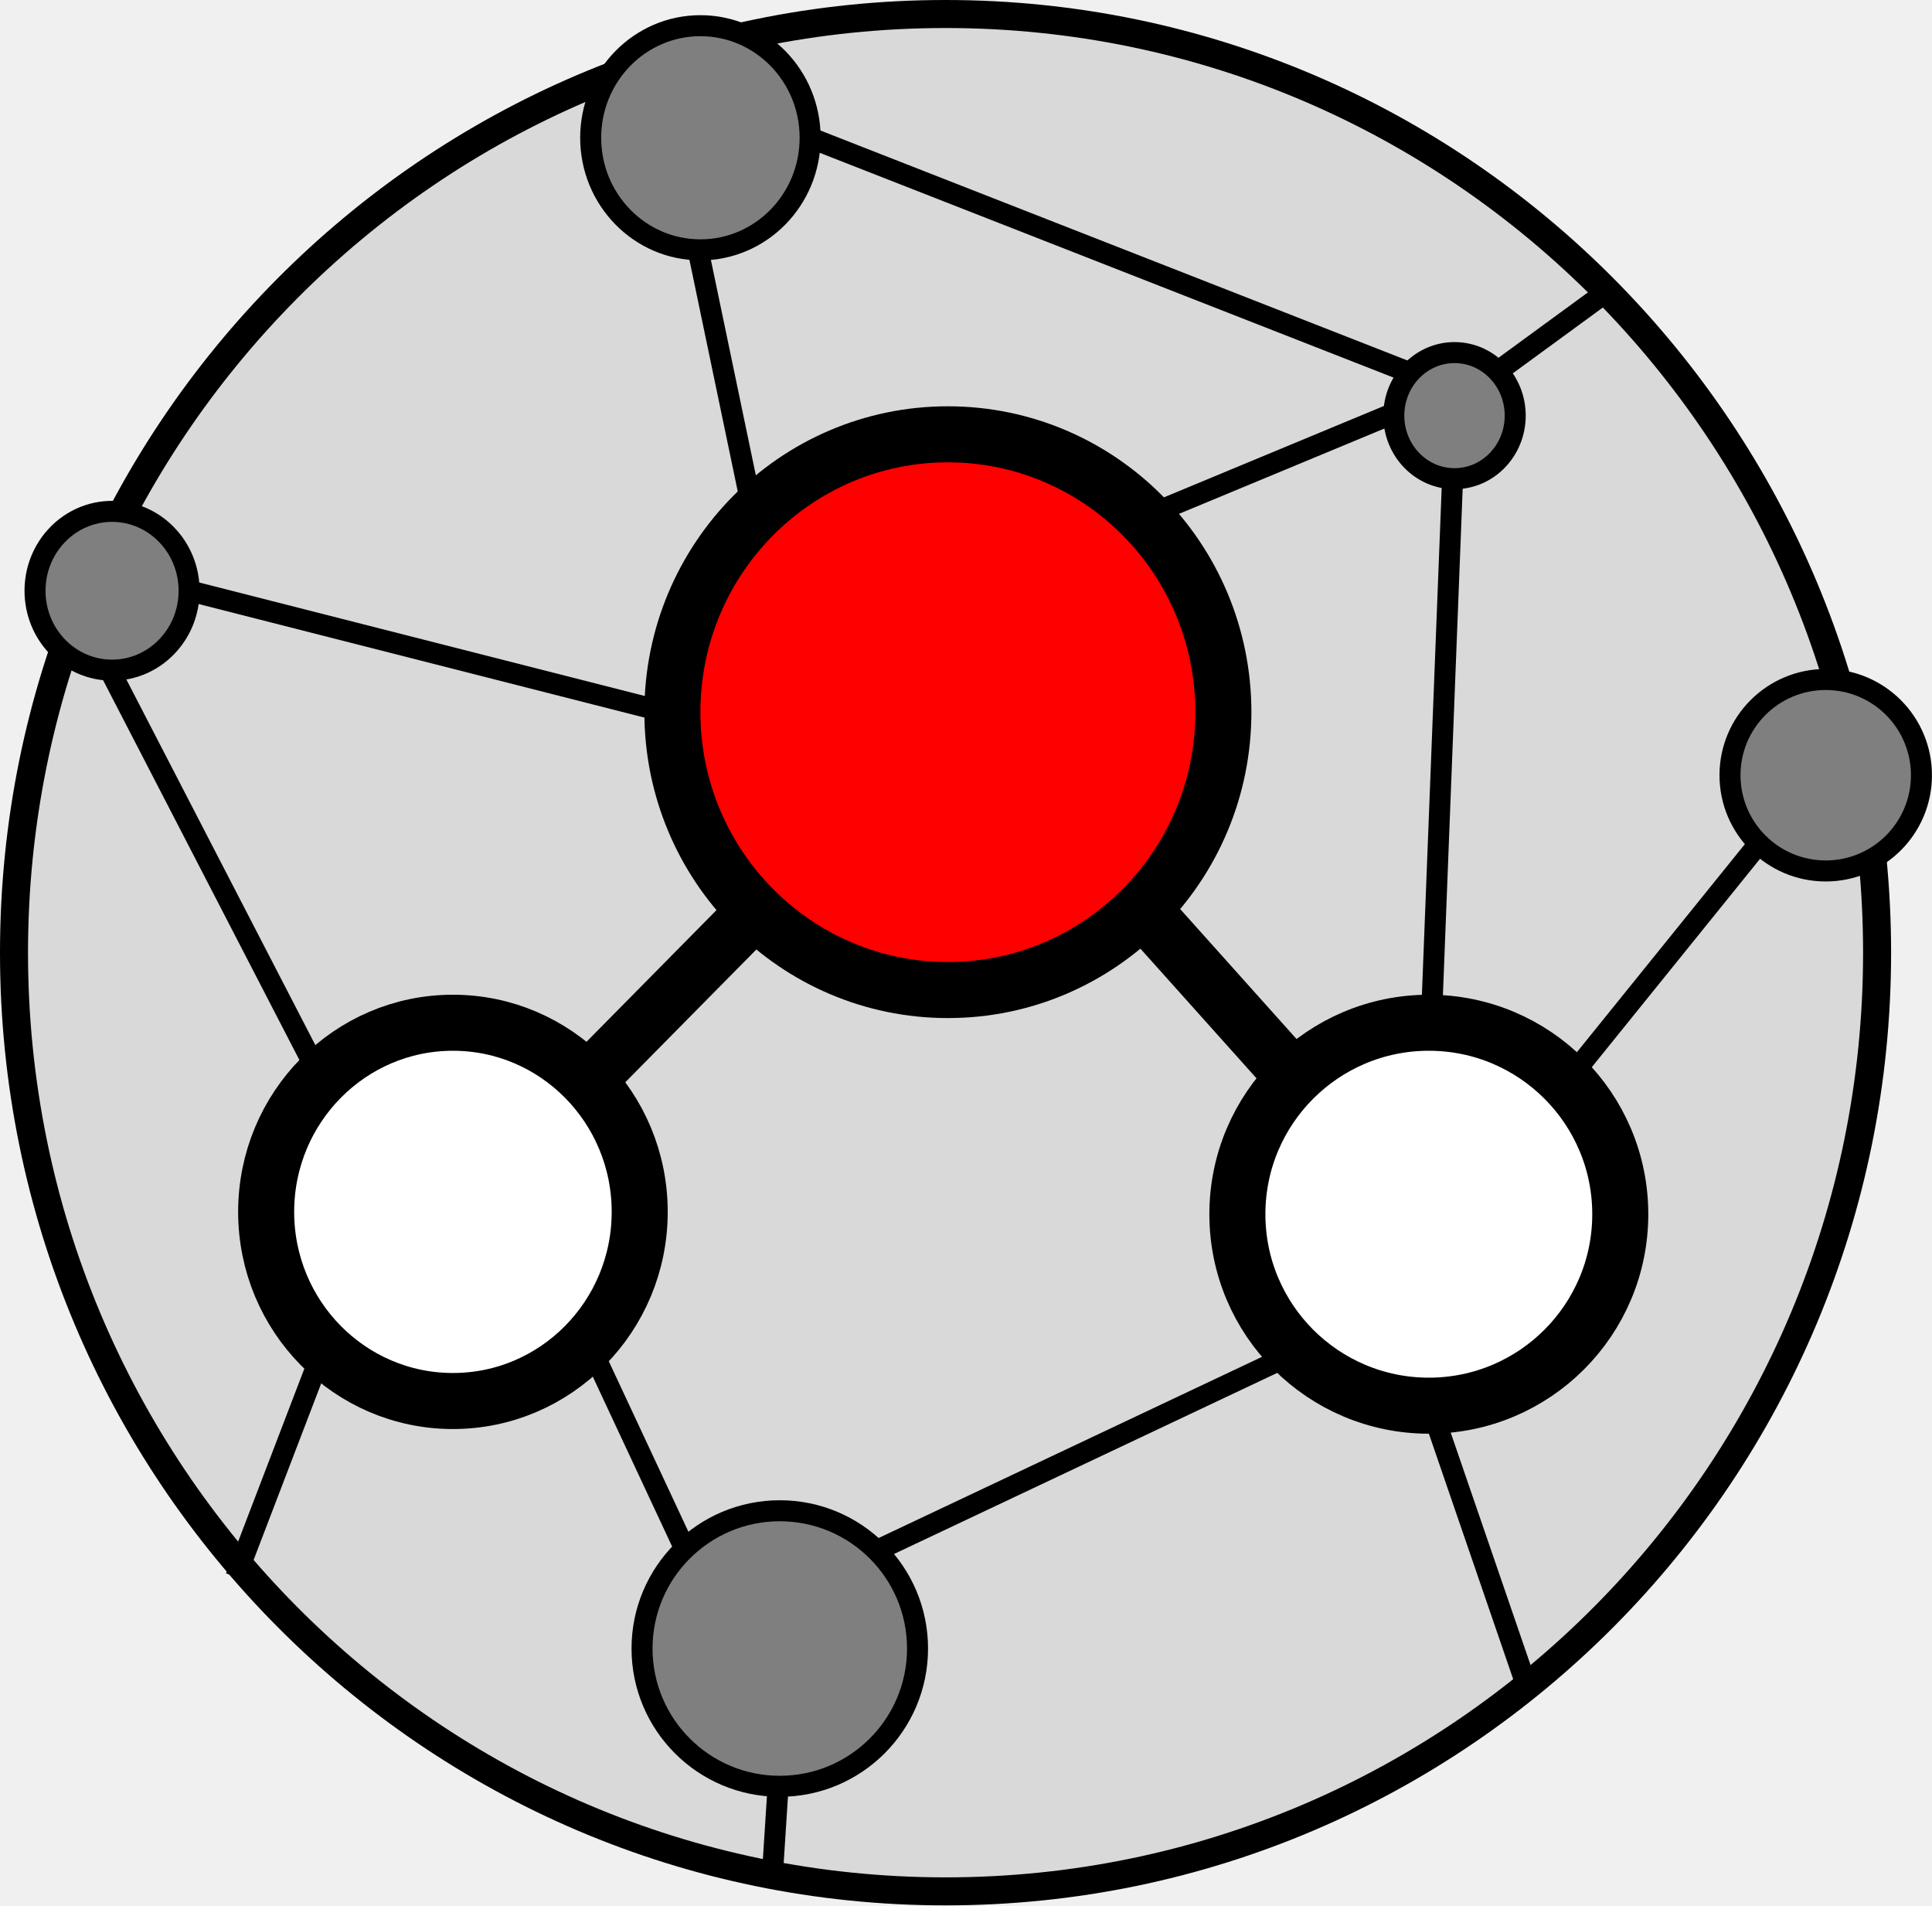
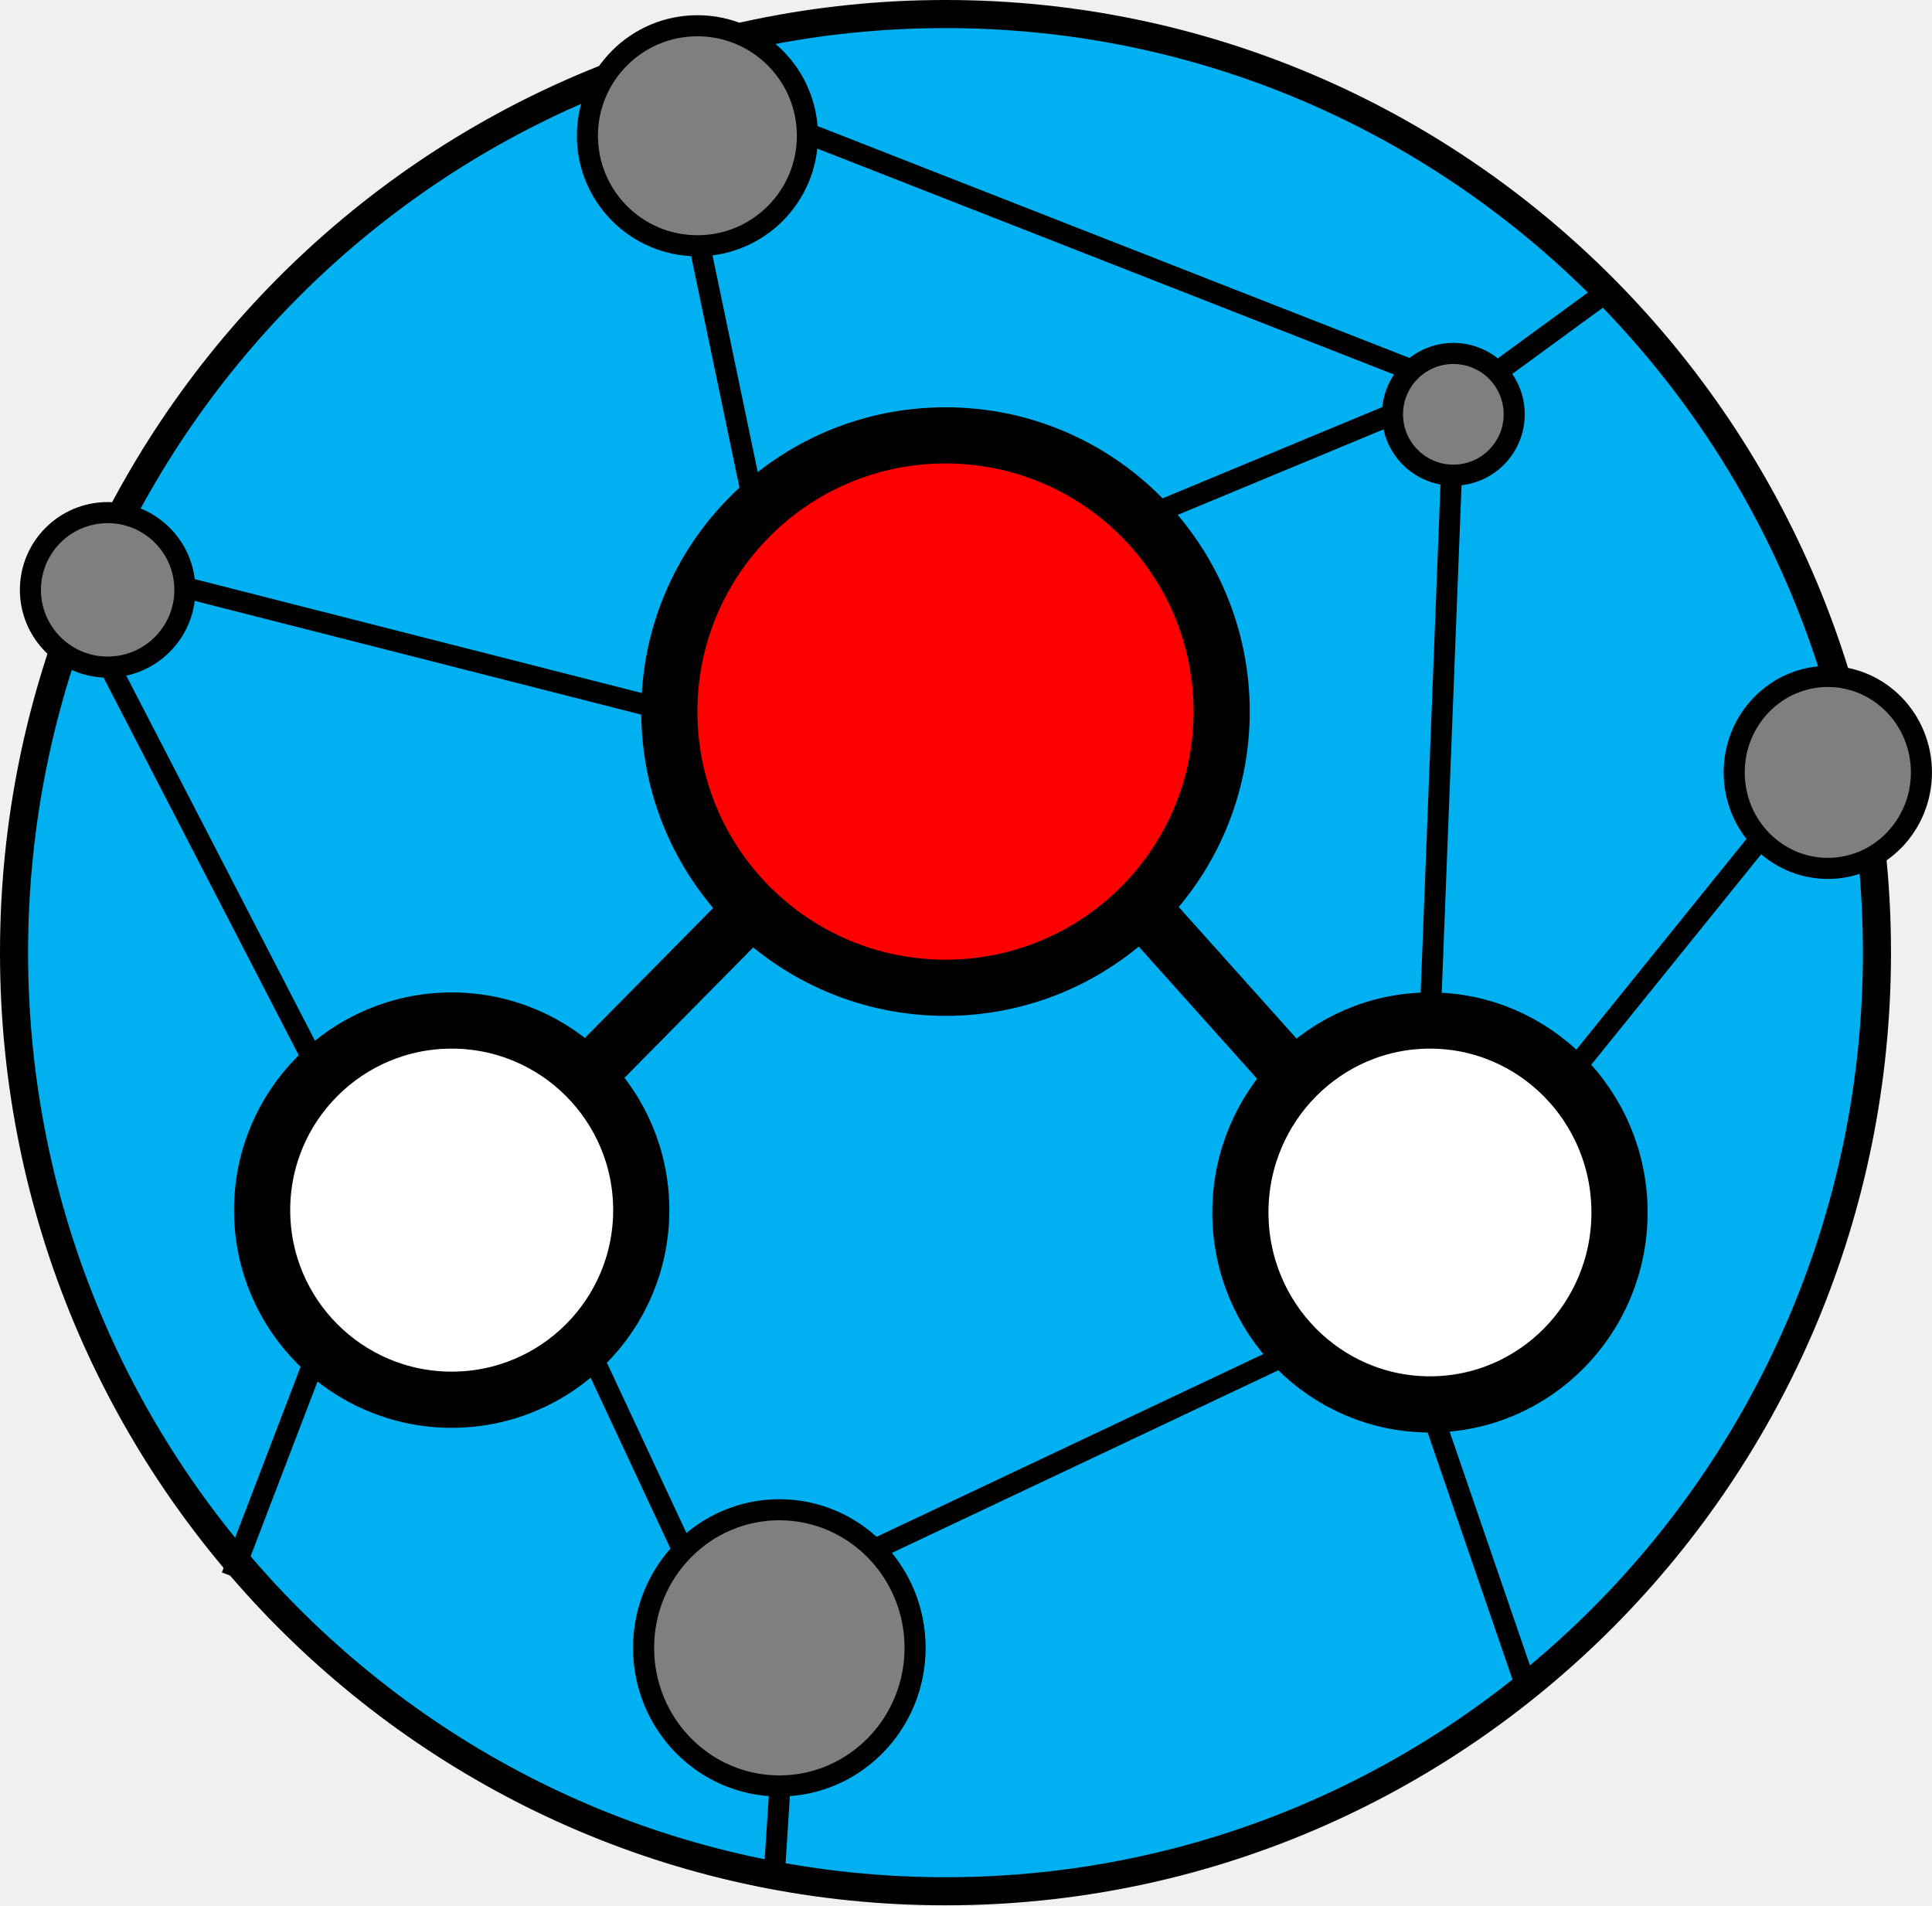
- <svg xmlns="http://www.w3.org/2000/svg" id="Layer_1" data-name="Layer 1" viewBox="0 0 206.88 204">
+ <svg xmlns="http://www.w3.org/2000/svg" id="Layer_1" data-name="Layer 1" viewBox="0 0 206.38 203.5">
  <defs>
    <style>
      .cls-1 {
+         fill: #00b0f0;
+       }
+ 
+       .cls-2 {
        fill: #fff;
      }

-       .cls-2 {
+       .cls-3 {
        fill: red;
      }

-       .cls-3 {
+       .cls-4 {
        fill: #7f7f7f;
-       }
- 
-       .cls-4 {
-         fill: #d9d9d9;
      }

      .cls-5 {
        stroke-width: 3px;
      }

      .cls-5, .cls-6, .cls-7 {
        fill: none;
        stroke: #000;
        stroke-miterlimit: 8;
      }

      .cls-6 {
        stroke-width: 6px;
      }

      .cls-7 {
        stroke-width: 2.25px;
      }
    </style>
  </defs>
-   <ellipse class="cls-4" cx="101.25" cy="102" rx="99.75" ry="100.5" />
-   <ellipse class="cls-5" cx="101.25" cy="102" rx="99.75" ry="100.5" />
-   <ellipse class="cls-2" cx="101.5" cy="76.25" rx="29.5" ry="29.75" />
-   <ellipse class="cls-6" cx="101.5" cy="76.25" rx="29.5" ry="29.75" />
-   <circle class="cls-1" cx="153" cy="130" r="20.5" />
-   <circle class="cls-6" cx="153" cy="130" r="20.5" />
-   <ellipse class="cls-1" cx="48.5" cy="129.75" rx="20" ry="20.25" />
-   <ellipse class="cls-6" cx="48.5" cy="129.75" rx="20" ry="20.25" />
-   <line class="cls-6" x1="80.88" y1="97.5" x2="63" y2="115.61" />
-   <line class="cls-6" x1="138.78" y1="115.68" x2="122.5" y2="97.5" />
-   <ellipse class="cls-3" cx="155.75" cy="44.5" rx="6.5" ry="6.75" />
-   <ellipse class="cls-7" cx="155.75" cy="44.5" rx="6.5" ry="6.75" />
-   <ellipse class="cls-3" cx="12" cy="63.25" rx="8.25" ry="8.5" />
-   <ellipse class="cls-7" cx="12" cy="63.25" rx="8.25" ry="8.5" />
-   <ellipse class="cls-3" cx="75" cy="14.75" rx="11.75" ry="12" />
-   <ellipse class="cls-7" cx="75" cy="14.75" rx="11.75" ry="12" />
-   <line class="cls-7" x1="167.75" y1="115.81" x2="188.39" y2="90.25" />
-   <line class="cls-7" x1="155.54" y1="51.25" x2="153.25" y2="109.95" />
-   <line class="cls-7" x1="86.75" y1="14.75" x2="151.01" y2="39.92" />
-   <circle class="cls-3" cx="83.5" cy="176.5" r="14.75" />
-   <circle class="cls-7" cx="83.5" cy="176.5" r="14.75" />
-   <line class="cls-7" x1="138.87" y1="144.75" x2="93.75" y2="166.07" />
-   <line class="cls-7" x1="63.25" y1="144.25" x2="73.4" y2="165.98" />
-   <line class="cls-7" x1="11.75" y1="71.75" x2="34.54" y2="115.84" />
-   <line class="cls-7" x1="74.75" y1="26.75" x2="80.77" y2="55.6" />
-   <line class="cls-7" x1="153.25" y1="150.75" x2="163.7" y2="181.17" />
-   <line class="cls-7" x1="83.32" y1="191.25" x2="82.75" y2="200.08" />
-   <line class="cls-7" x1="34.67" y1="144.25" x2="25.25" y2="168.85" />
-   <line class="cls-7" x1="20.25" y1="63.25" x2="72.43" y2="76.54" />
-   <circle class="cls-3" cx="195.5" cy="83" r="10.25" />
-   <circle class="cls-7" cx="195.5" cy="83" r="10.25" />
-   <line class="cls-7" x1="122.75" y1="55.25" x2="149.23" y2="44.25" />
-   <line class="cls-7" x1="160.25" y1="39.85" x2="172.02" y2="31.25" />
+   <ellipse class="cls-1" cx="101" cy="101.75" rx="99.5" ry="100.25" />
+   <ellipse class="cls-5" cx="101" cy="101.75" rx="99.5" ry="100.25" />
+   <circle class="cls-3" cx="101" cy="76" r="29.5" />
+   <circle class="cls-6" cx="101" cy="76" r="29.5" />
+   <ellipse class="cls-2" cx="152.75" cy="129.5" rx="20.25" ry="20.5" />
+   <ellipse class="cls-6" cx="152.75" cy="129.5" rx="20.25" ry="20.5" />
+   <circle class="cls-2" cx="48.25" cy="129.25" r="20.25" />
+   <circle class="cls-6" cx="48.25" cy="129.25" r="20.25" />
+   <line class="cls-6" x1="80.38" y1="97" x2="62.5" y2="115.11" />
+   <line class="cls-6" x1="138.28" y1="115.18" x2="122" y2="97" />
+   <circle class="cls-4" cx="155.25" cy="44.25" r="6.5" />
+   <circle class="cls-7" cx="155.25" cy="44.25" r="6.5" />
+   <circle class="cls-4" cx="11.5" cy="63" r="8.25" />
+   <circle class="cls-7" cx="11.5" cy="63" r="8.25" />
+   <circle class="cls-4" cx="74.5" cy="14.5" r="11.75" />
+   <circle class="cls-7" cx="74.5" cy="14.5" r="11.75" />
+   <line class="cls-7" x1="167.25" y1="115.31" x2="187.89" y2="89.75" />
+   <line class="cls-7" x1="155.04" y1="50.75" x2="152.75" y2="109.45" />
+   <line class="cls-7" x1="86.25" y1="14.25" x2="150.51" y2="39.42" />
+   <ellipse class="cls-4" cx="83.25" cy="176" rx="14.5" ry="14.75" />
+   <ellipse class="cls-7" cx="83.25" cy="176" rx="14.5" ry="14.75" />
+   <line class="cls-7" x1="138.37" y1="144.25" x2="93.25" y2="165.57" />
+   <line class="cls-7" x1="62.75" y1="143.75" x2="72.9" y2="165.48" />
+   <line class="cls-7" x1="11.75" y1="71.25" x2="34.54" y2="115.34" />
+   <line class="cls-7" x1="74.75" y1="26.25" x2="80.77" y2="55.1" />
+   <line class="cls-7" x1="152.75" y1="150.25" x2="163.2" y2="180.67" />
+   <line class="cls-7" x1="83.32" y1="190.75" x2="82.75" y2="199.58" />
+   <line class="cls-7" x1="34.17" y1="143.75" x2="24.75" y2="168.35" />
+   <line class="cls-7" x1="19.75" y1="62.75" x2="71.93" y2="76.04" />
+   <ellipse class="cls-4" cx="195.25" cy="82.5" rx="10" ry="10.25" />
+   <ellipse class="cls-7" cx="195.25" cy="82.5" rx="10" ry="10.25" />
+   <line class="cls-7" x1="122.25" y1="55.25" x2="148.73" y2="44.25" />
+   <line class="cls-7" x1="159.75" y1="39.85" x2="171.52" y2="31.25" />
</svg>
